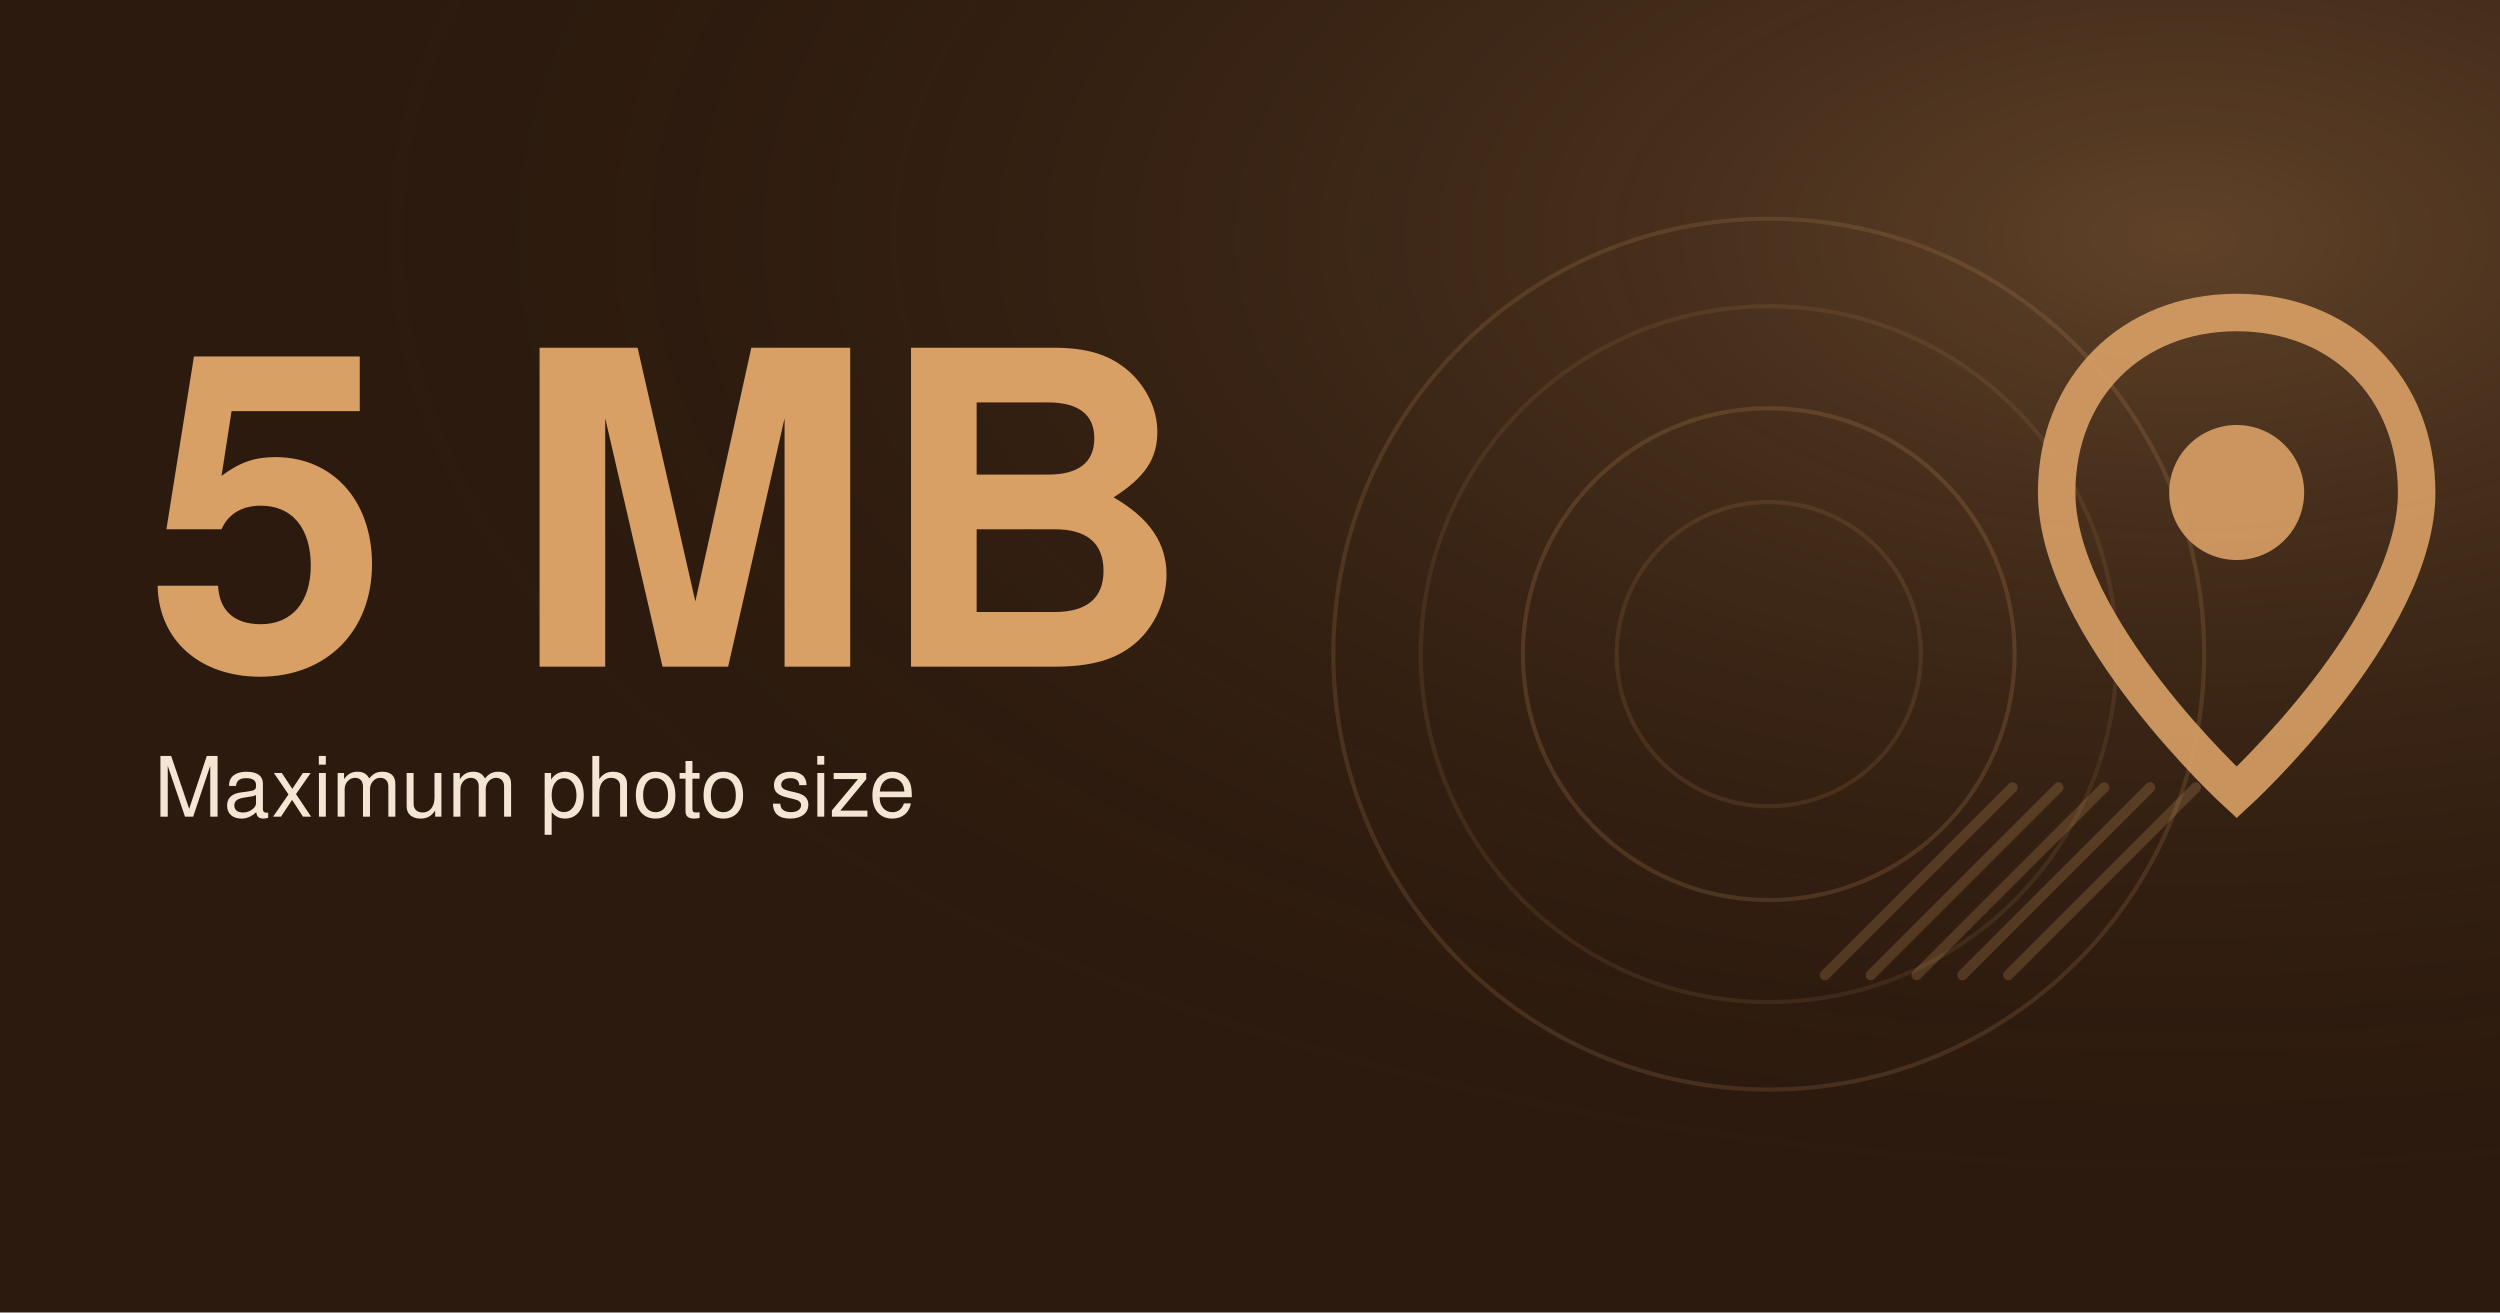
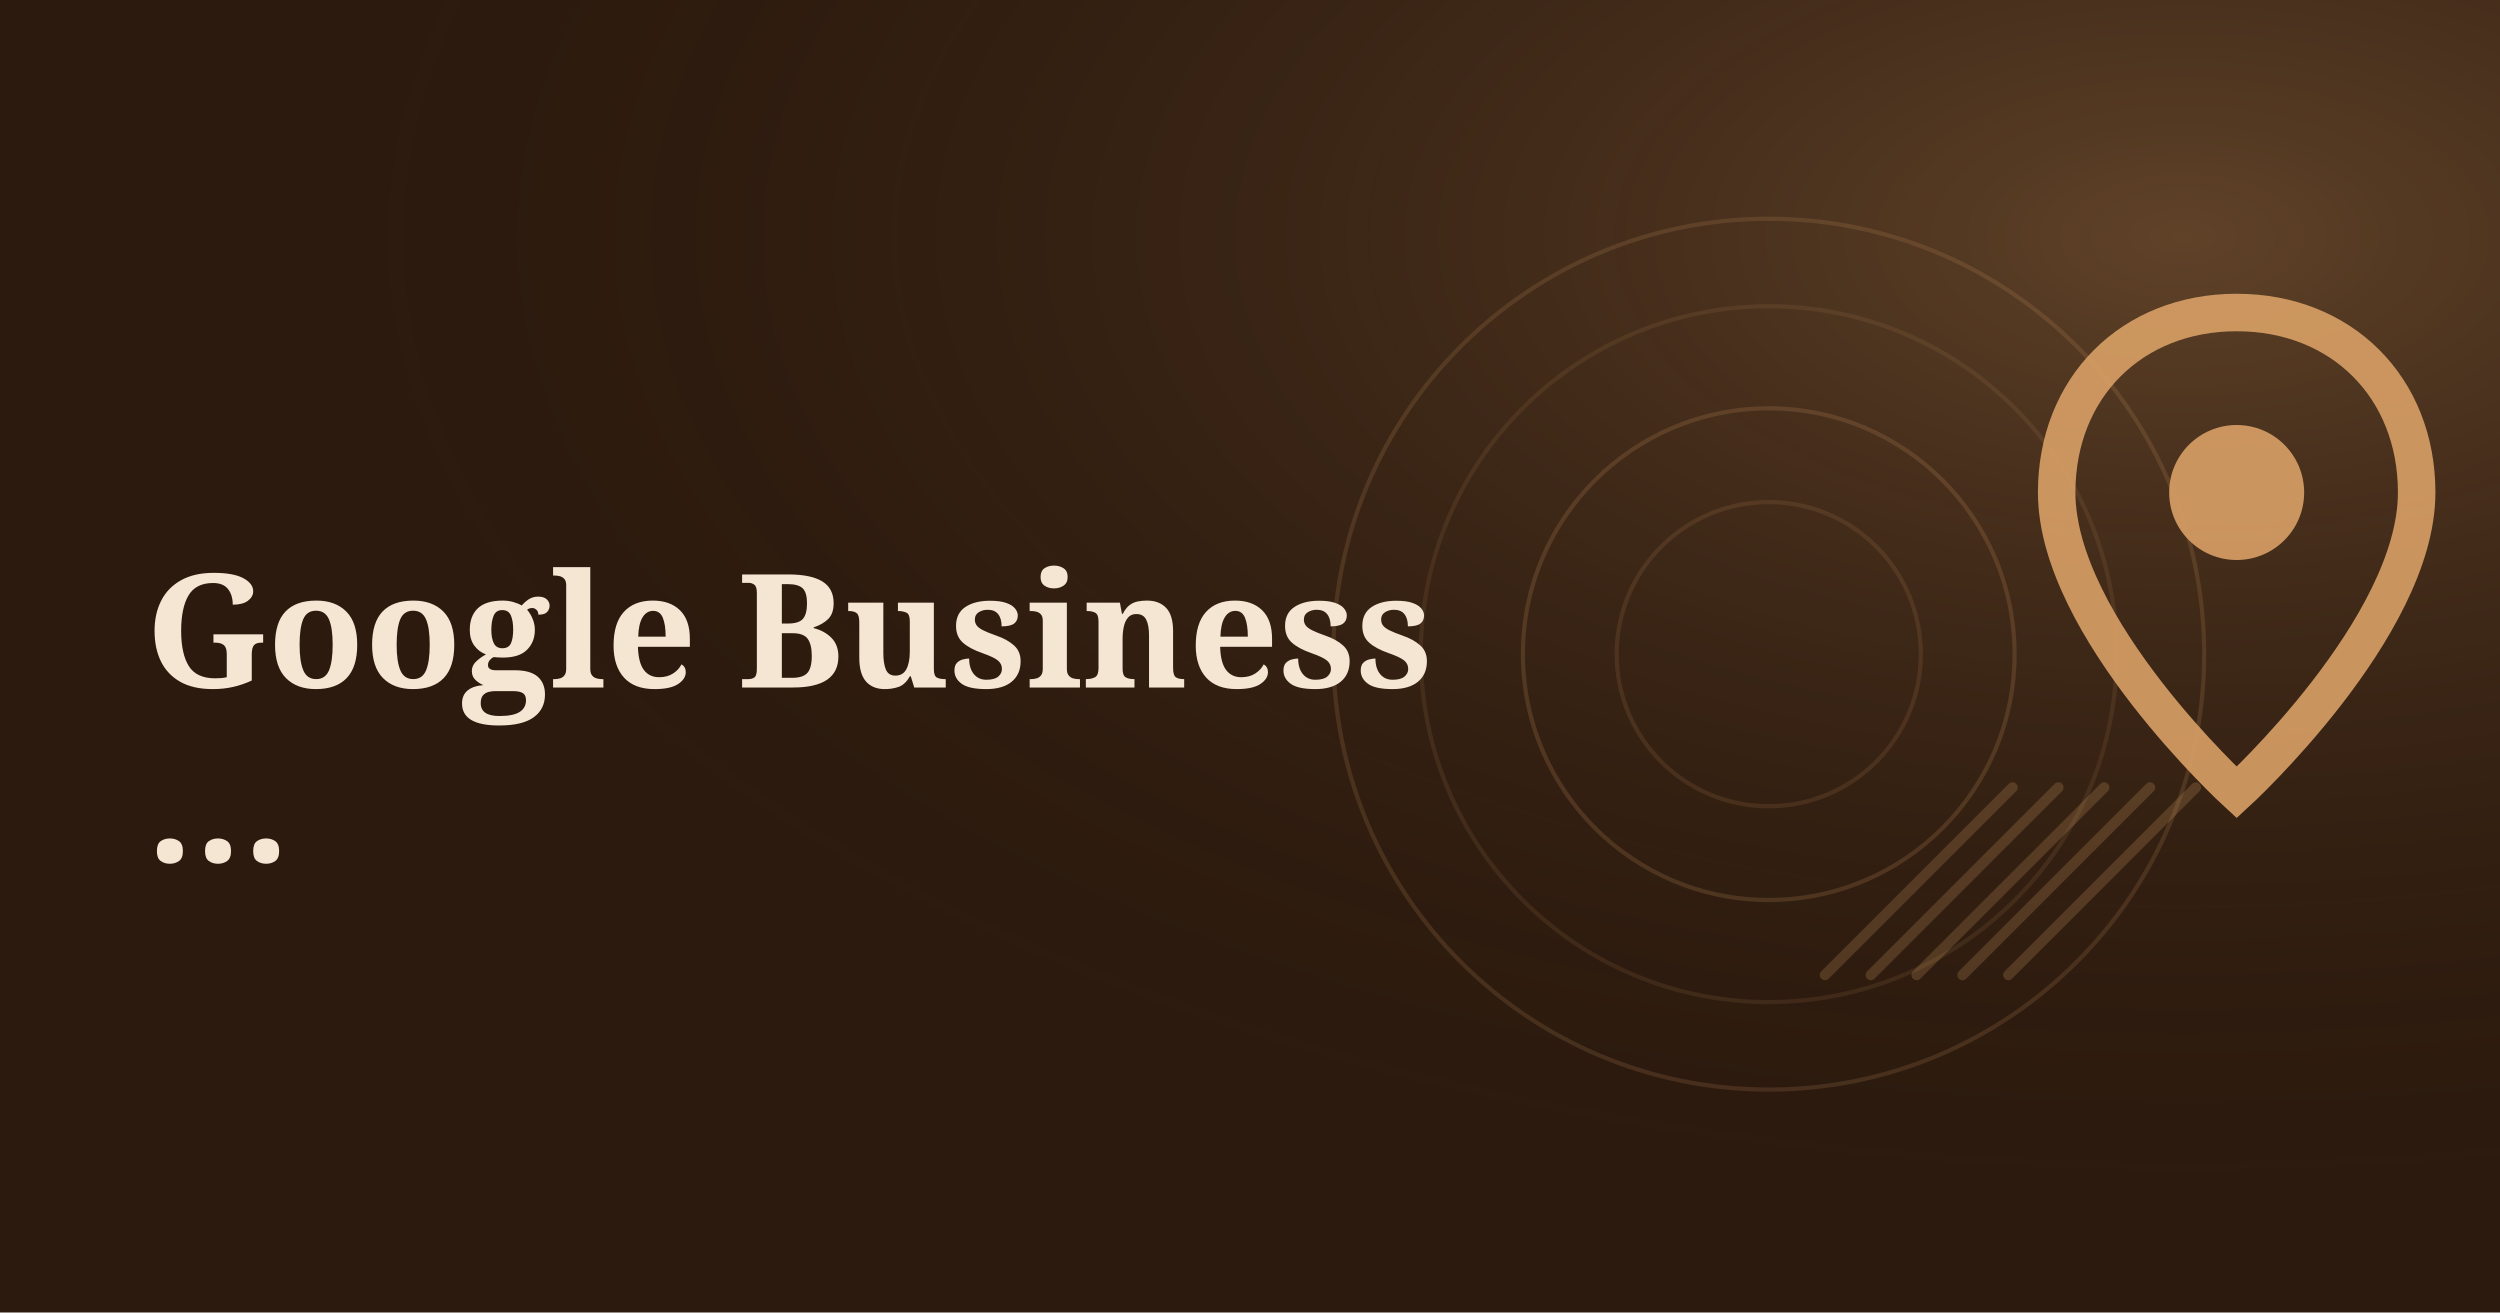
- <svg xmlns="http://www.w3.org/2000/svg" width="1200" height="630" viewBox="0 0 1200 630" role="img" aria-label="Google Business Profile Photos and Videos Guide">
+ <svg xmlns="http://www.w3.org/2000/svg" width="1200" height="630" viewBox="0 0 1200 630" role="img" aria-label="Google Business Profile Photos: Rules and Refresh Plan">
  <defs>
    <radialGradient id="g" cx="87%" cy="18%" r="75%">
      <stop offset="0" stop-color="#d9a066" stop-opacity="0.30" />
      <stop offset="1" stop-color="#2c1a0e" stop-opacity="0" />
    </radialGradient>
  </defs>
  <rect width="1200" height="630" fill="#2c1a0e" />
  <rect width="1200" height="630" fill="url(#g)" />
  <line x1="876" y1="468" x2="966" y2="378" stroke="#d9a066" stroke-opacity="0.22" stroke-width="5" stroke-linecap="round" />
  <line x1="898" y1="468" x2="988" y2="378" stroke="#d9a066" stroke-opacity="0.22" stroke-width="5" stroke-linecap="round" />
  <line x1="920" y1="468" x2="1010" y2="378" stroke="#d9a066" stroke-opacity="0.22" stroke-width="5" stroke-linecap="round" />
  <line x1="942" y1="468" x2="1032" y2="378" stroke="#d9a066" stroke-opacity="0.22" stroke-width="5" stroke-linecap="round" />
  <line x1="964" y1="468" x2="1054" y2="378" stroke="#d9a066" stroke-opacity="0.22" stroke-width="5" stroke-linecap="round" />
  <circle cx="849" cy="314" r="73" fill="none" stroke="#d9a066" stroke-opacity="0.13" stroke-width="2" />
  <circle cx="849" cy="314" r="118" fill="none" stroke="#d9a066" stroke-opacity="0.18" stroke-width="2" />
  <circle cx="849" cy="314" r="167" fill="none" stroke="#d9a066" stroke-opacity="0.11" stroke-width="2" />
  <circle cx="849" cy="314" r="209" fill="none" stroke="#d9a066" stroke-opacity="0.16" stroke-width="2" />
  <g transform="translate(980 150) scale(3.6)" opacity="0.9">
    <path d="M26 0C12 0 2 10 2 24c0 18 24 40 24 40s24-22 24-40C50 10 40 0 26 0z" fill="none" stroke="#d9a066" stroke-width="5" />
    <circle cx="26" cy="24" r="9" fill="#d9a066" />
  </g>
-   <text x="70" y="320" font-family="Helvetica, Arial, sans-serif" font-size="210" font-weight="800" fill="#d9a066">5 MB</text>
-   <text x="74" y="392" font-family="Helvetica, Arial, sans-serif" font-size="40" fill="#f5e6d3">Maximum photo size</text>
+   <text x="70" y="330" font-family="Georgia, serif" font-size="76" font-weight="700" fill="#f5e6d3">
+     <tspan x="70" dy="0">Google Business</tspan>
+     <tspan x="70" dy="84">…</tspan>
+   </text>
</svg>
